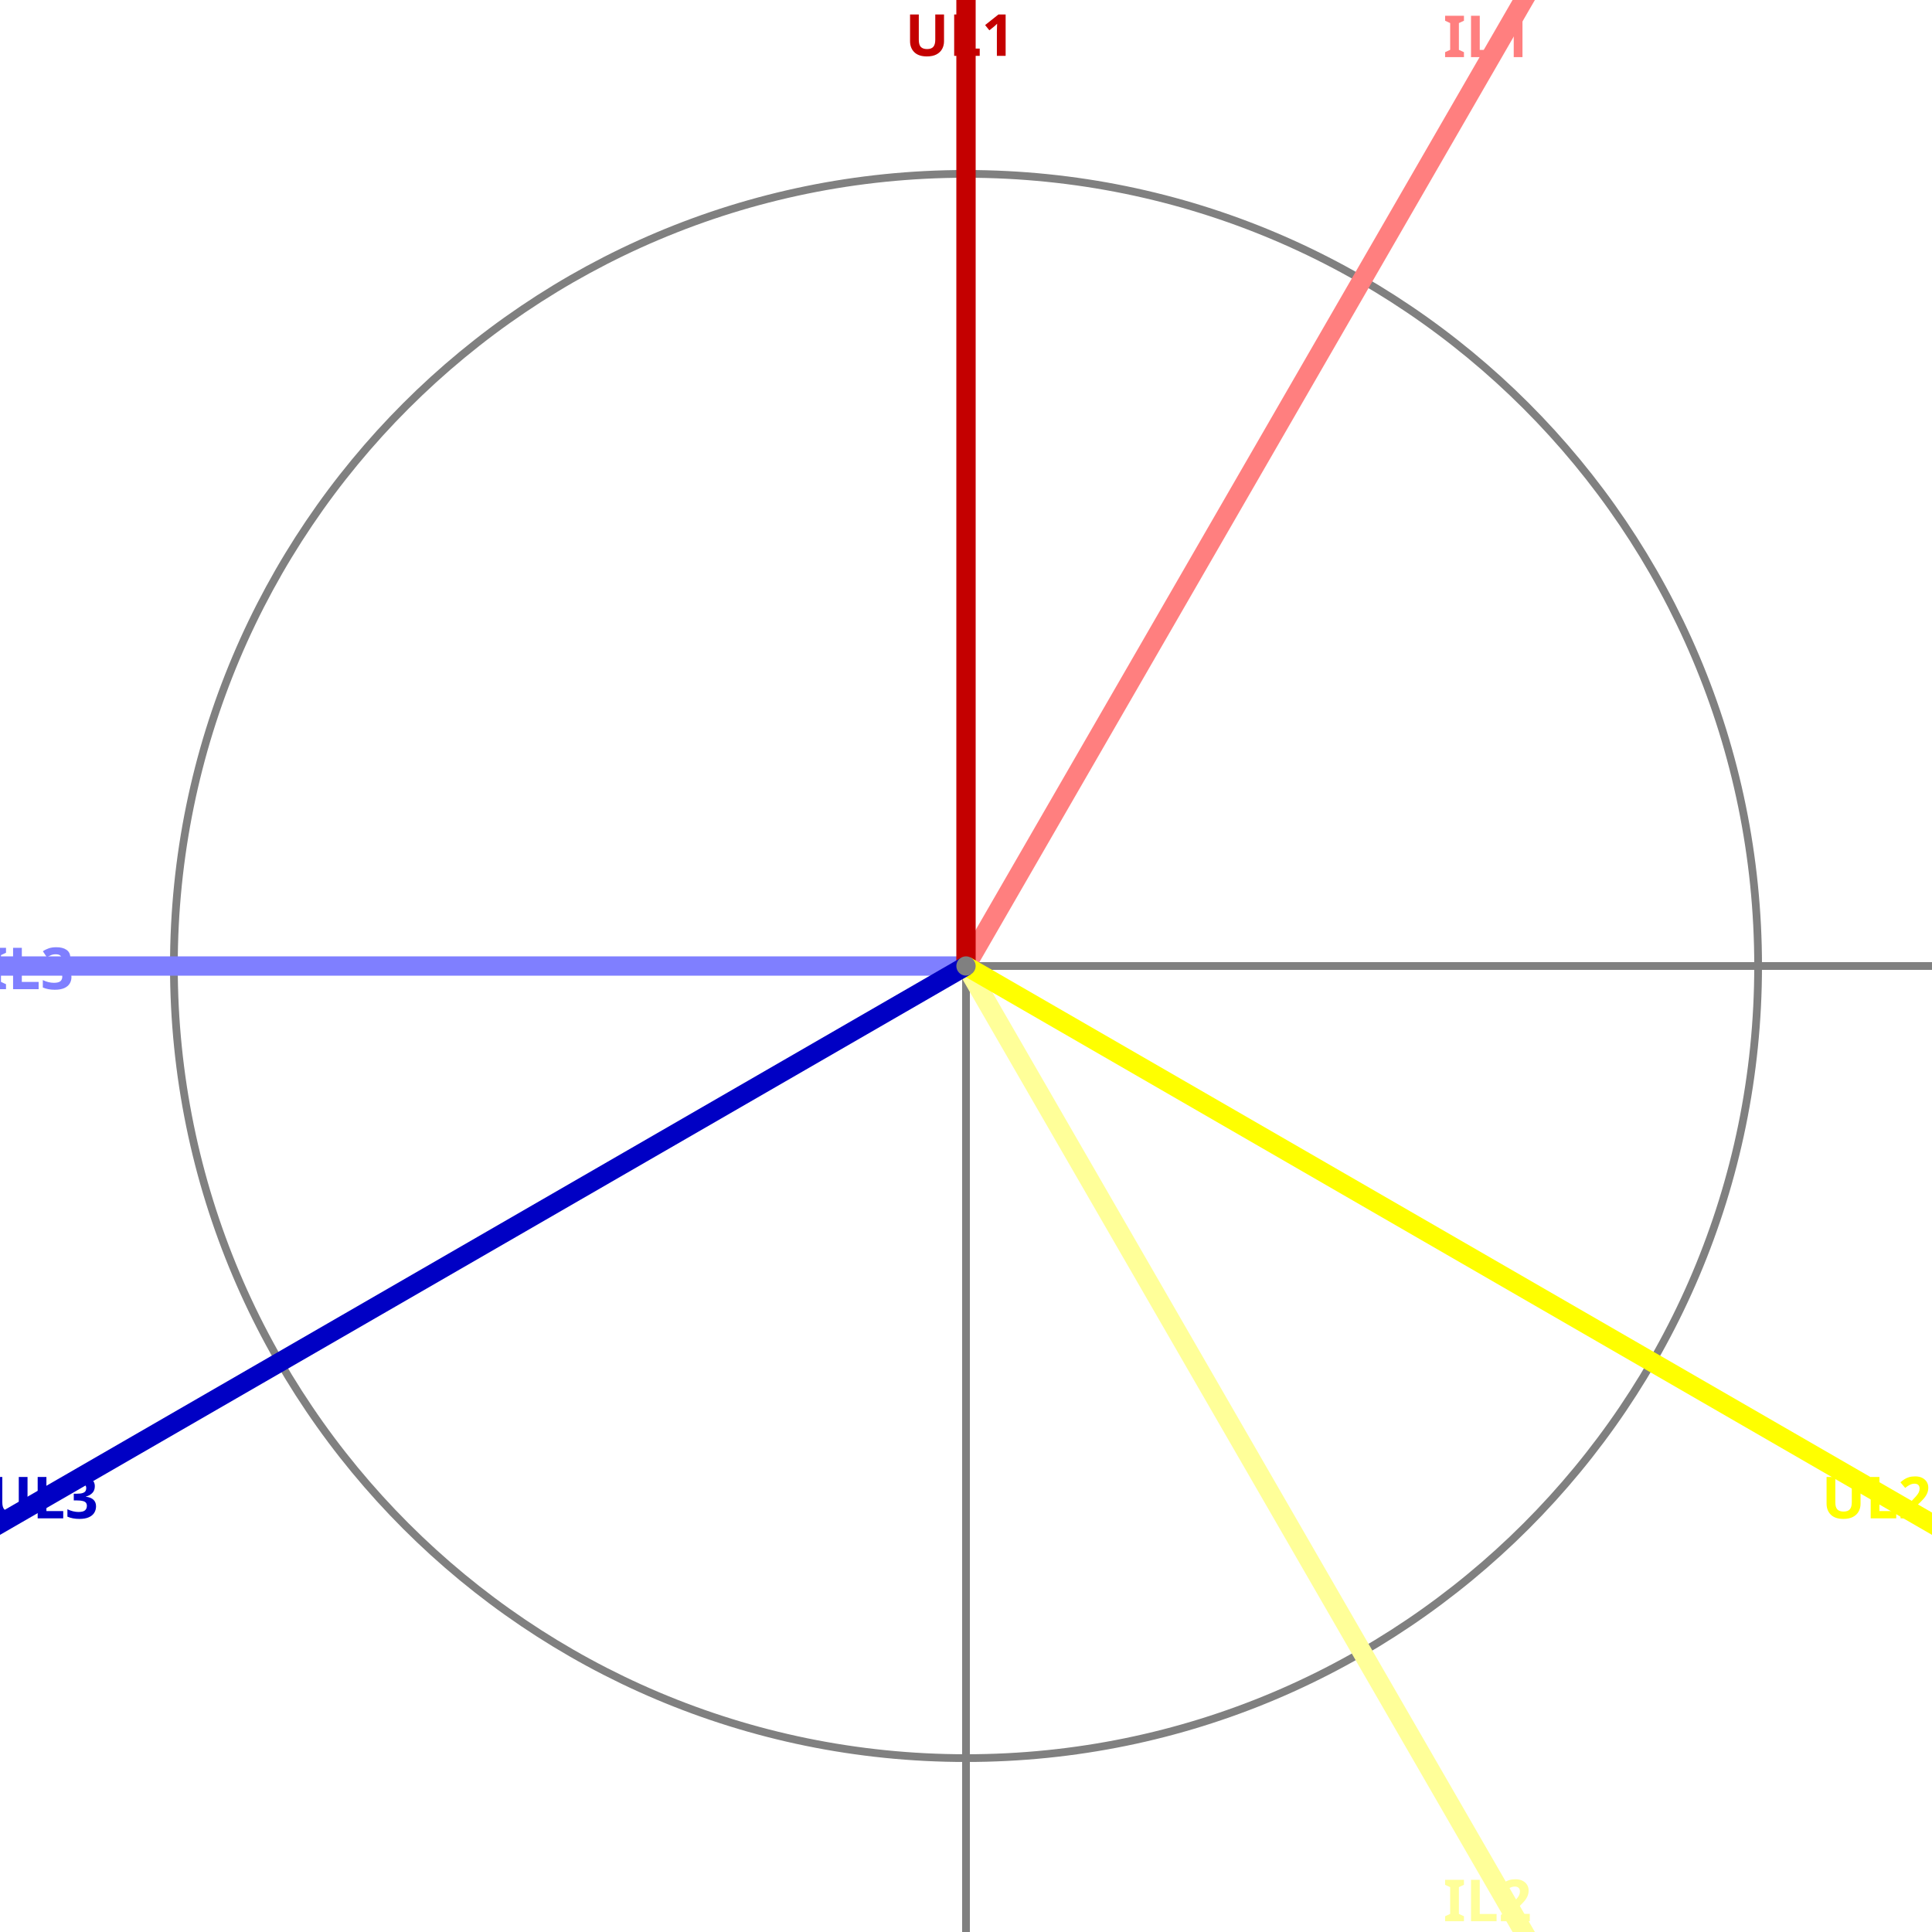
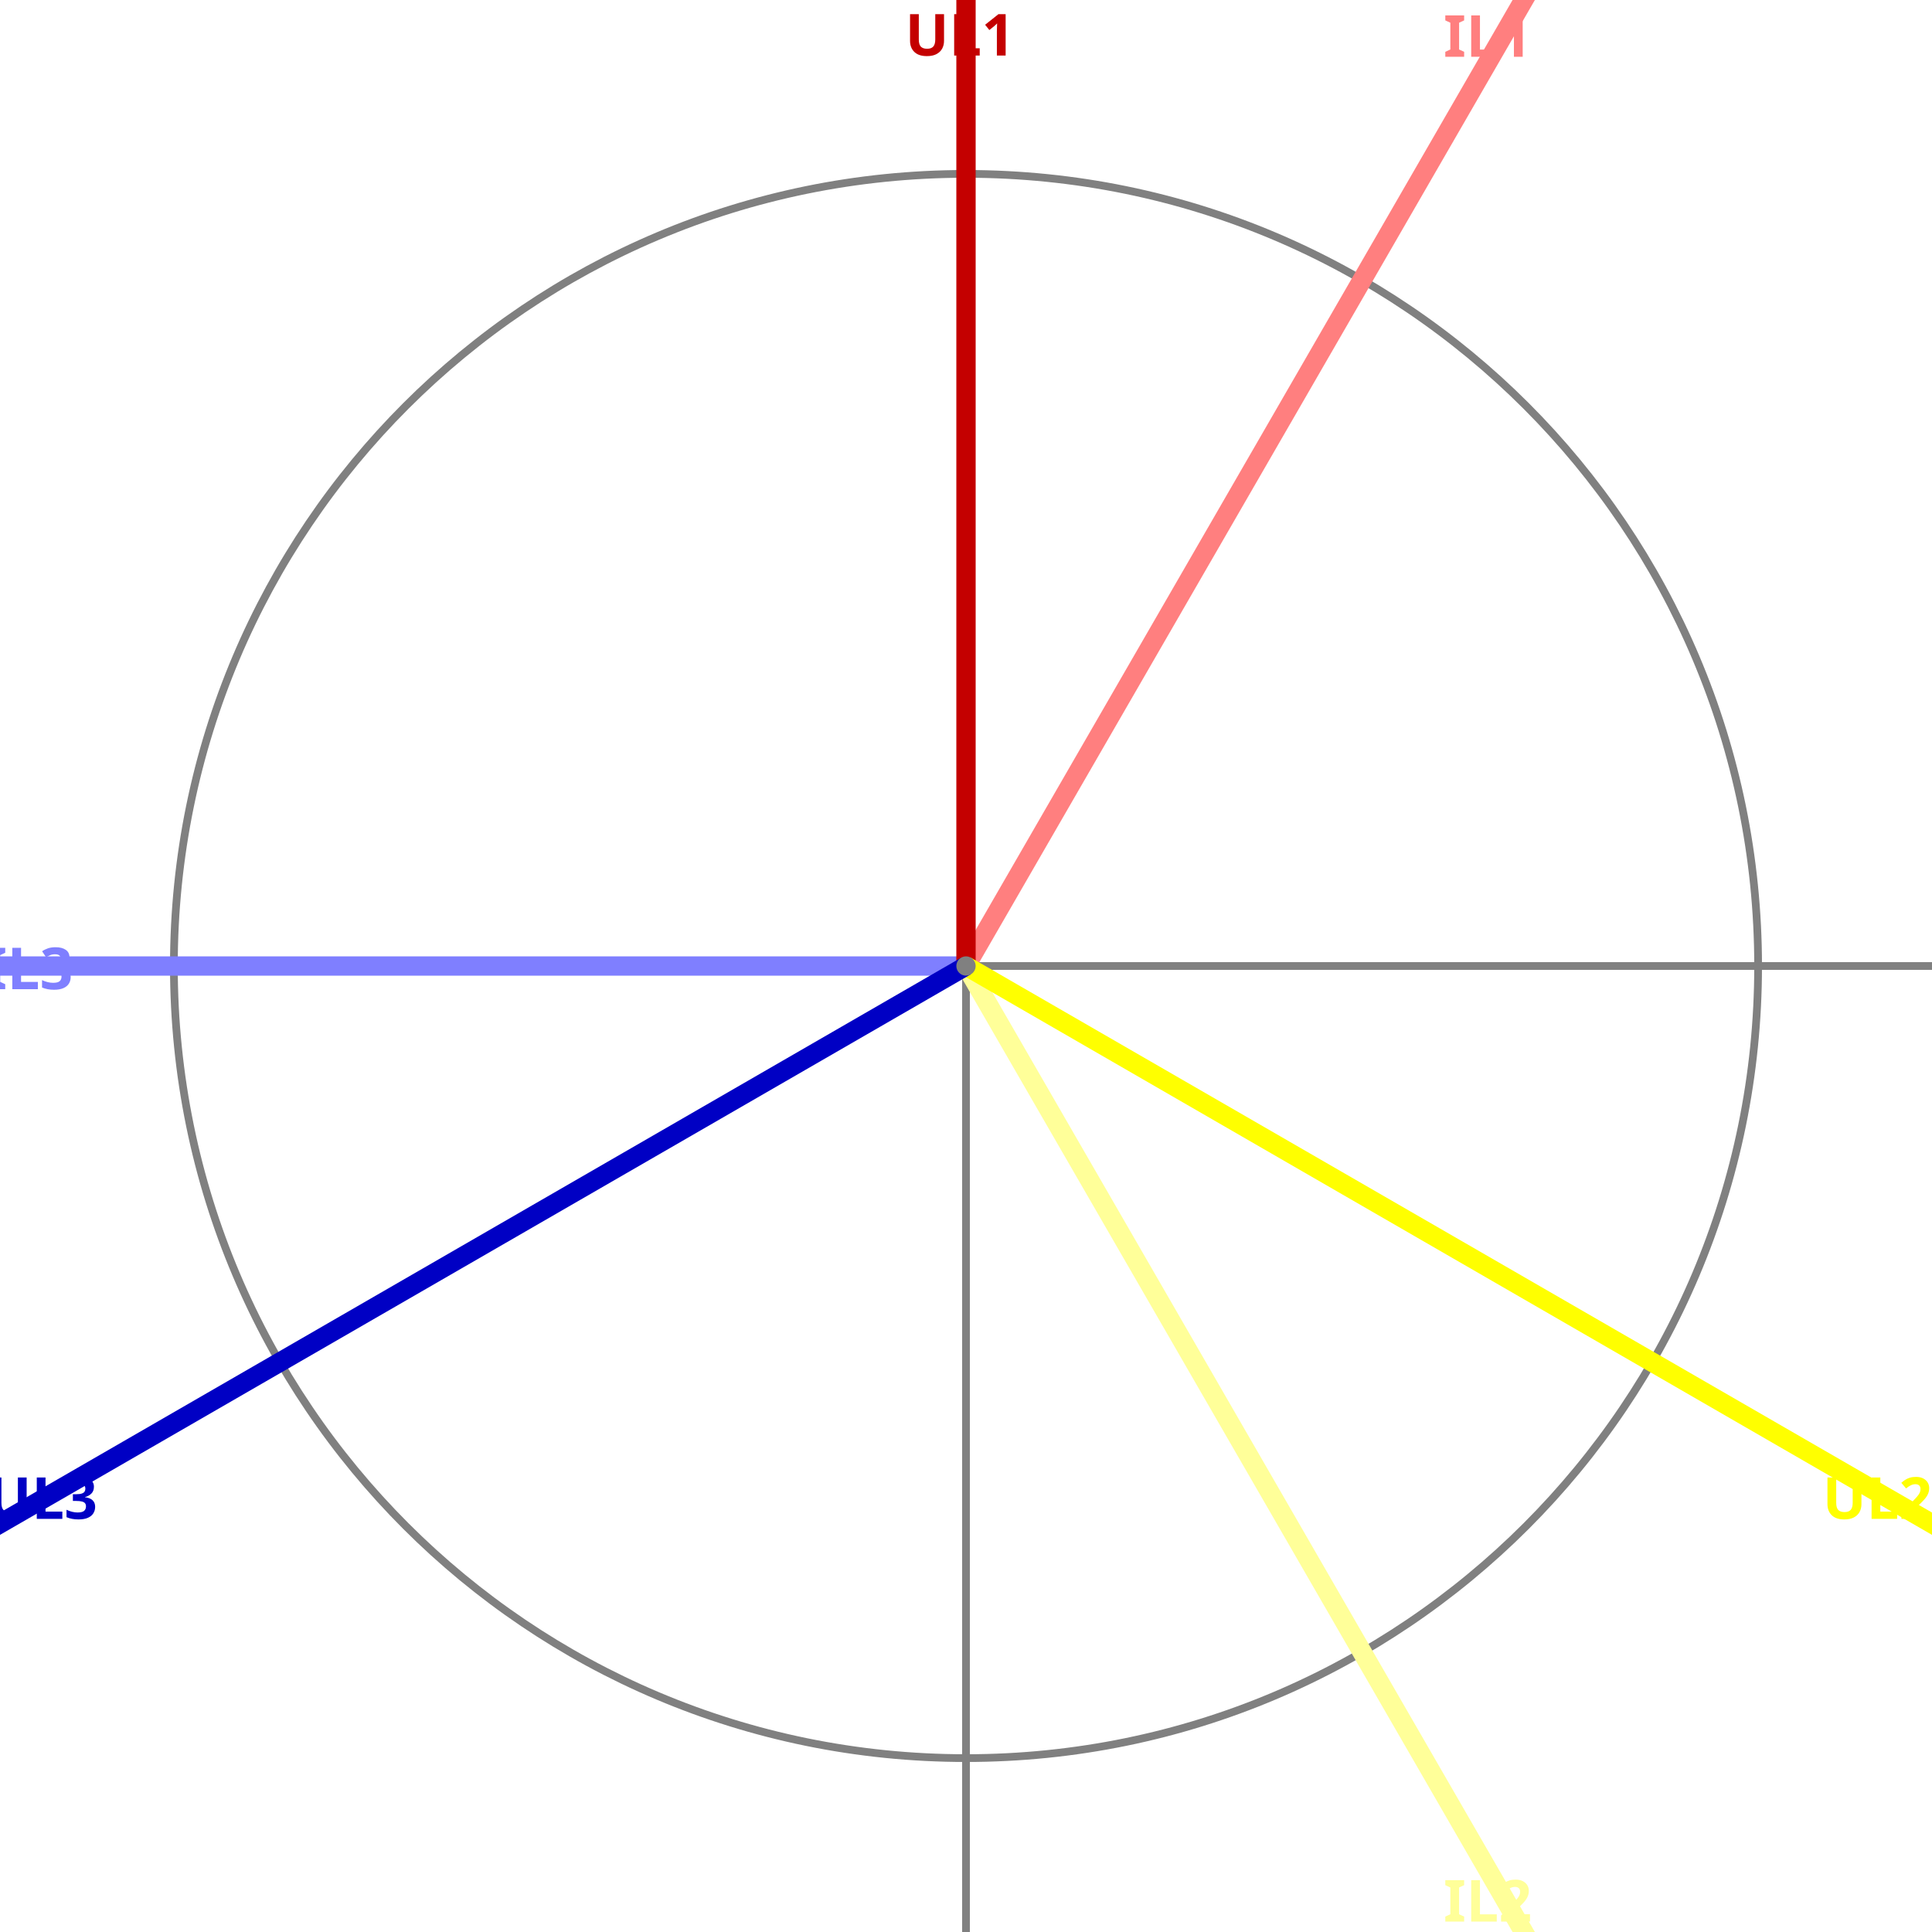
<svg xmlns="http://www.w3.org/2000/svg" width="705.556mm" height="705.556mm" viewBox="0 0 2000 2000" version="1.2" baseProfile="tiny">
  <defs>
</defs>
  <g fill="none" stroke="black" stroke-width="1" fill-rule="evenodd" stroke-linecap="square" stroke-linejoin="bevel">
    <g fill="none" stroke="#808080" stroke-opacity="1" stroke-width="8" stroke-linecap="square" stroke-linejoin="bevel" transform="matrix(1,0,0,1,0,0)" font-family="Sans" font-size="60" font-weight="570" font-style="normal">
      <polyline fill="none" vector-effect="none" points="0,1000 2000,1000 " />
      <polyline fill="none" vector-effect="none" points="1000,0 1000,2000 " />
      <path vector-effect="none" fill-rule="evenodd" d="M1820,1000 C1820,547.127 1452.87,180 1000,180 C547.127,180 180,547.127 180,1000 C180,1452.87 547.127,1820 1000,1820 C1452.87,1820 1820,1452.87 1820,1000 " />
    </g>
    <g fill="none" stroke="#ff7f7f" stroke-opacity="1" stroke-width="20" stroke-linecap="square" stroke-linejoin="bevel" transform="matrix(1,0,0,1,0,0)" font-family="Sans" font-size="60" font-weight="570" font-style="normal">
      <polyline fill="none" vector-effect="none" points="1005,991.34 1580,-4.59 " />
    </g>
    <g fill="none" stroke="none" transform="matrix(1,0,0,1,0,0)" font-family="Sans" font-size="60" font-weight="570" font-style="normal">
      <path vector-effect="none" fill-rule="evenodd" d="M1615,-65.211 L1606.52,-0.823 L1563.48,-25.676 L1615,-65.211" />
    </g>
    <g fill="#ff7f7f" fill-opacity="1" stroke="none" transform="matrix(1,0,0,1,0,0)" font-family="Sans" font-size="60" font-weight="570" font-style="normal">
      <path vector-effect="none" fill-rule="evenodd" d="M1615,-65.211 L1606.52,-0.823 L1563.48,-25.676" />
    </g>
    <g fill="none" stroke="#ffff99" stroke-opacity="1" stroke-width="20" stroke-linecap="square" stroke-linejoin="bevel" transform="matrix(1,0,0,1,0,0)" font-family="Sans" font-size="60" font-weight="570" font-style="normal">
      <polyline fill="none" vector-effect="none" points="1005,1008.66 1580,2004.59 " />
    </g>
    <g fill="none" stroke="none" transform="matrix(1,0,0,1,0,0)" font-family="Sans" font-size="60" font-weight="570" font-style="normal">
      <path vector-effect="none" fill-rule="evenodd" d="M1615,2065.21 L1563.48,2025.68 L1606.52,2000.82 L1615,2065.21" />
    </g>
    <g fill="#ffff99" fill-opacity="1" stroke="none" transform="matrix(1,0,0,1,0,0)" font-family="Sans" font-size="60" font-weight="570" font-style="normal">
      <path vector-effect="none" fill-rule="evenodd" d="M1615,2065.21 L1563.48,2025.68 L1606.52,2000.82" />
    </g>
    <g fill="none" stroke="#7f7fff" stroke-opacity="1" stroke-width="20" stroke-linecap="square" stroke-linejoin="bevel" transform="matrix(1,0,0,1,0,0)" font-family="Sans" font-size="60" font-weight="570" font-style="normal">
      <polyline fill="none" vector-effect="none" points="990,1000 -160,1000 " />
    </g>
    <g fill="none" stroke="none" transform="matrix(1,0,0,1,0,0)" font-family="Sans" font-size="60" font-weight="570" font-style="normal">
      <path vector-effect="none" fill-rule="evenodd" d="M-230,1000 L-170,975.147 L-170,1024.85 L-230,1000" />
    </g>
    <g fill="#7f7fff" fill-opacity="1" stroke="none" transform="matrix(1,0,0,1,0,0)" font-family="Sans" font-size="60" font-weight="570" font-style="normal">
      <path vector-effect="none" fill-rule="evenodd" d="M-230,1000 L-170,975.147 L-170,1024.85" />
    </g>
    <g fill="none" stroke="#c40000" stroke-opacity="1" stroke-width="20" stroke-linecap="square" stroke-linejoin="bevel" transform="matrix(1,0,0,1,0,0)" font-family="Sans" font-size="60" font-weight="570" font-style="normal">
      <polyline fill="none" vector-effect="none" points="1000,990 1000,-160 " />
    </g>
    <g fill="none" stroke="none" transform="matrix(1,0,0,1,0,0)" font-family="Sans" font-size="60" font-weight="570" font-style="normal">
      <path vector-effect="none" fill-rule="evenodd" d="M1000,-230 L1024.85,-170 L975.147,-170 L1000,-230" />
    </g>
    <g fill="#c40000" fill-opacity="1" stroke="none" transform="matrix(1,0,0,1,0,0)" font-family="Sans" font-size="60" font-weight="570" font-style="normal">
      <path vector-effect="none" fill-rule="evenodd" d="M1000,-230 L1024.85,-170 L975.147,-170" />
    </g>
    <g fill="none" stroke="#ffff00" stroke-opacity="1" stroke-width="20" stroke-linecap="square" stroke-linejoin="bevel" transform="matrix(1,0,0,1,0,0)" font-family="Sans" font-size="60" font-weight="570" font-style="normal">
      <polyline fill="none" vector-effect="none" points="1008.66,1005 2004.59,1580 " />
    </g>
    <g fill="none" stroke="none" transform="matrix(1,0,0,1,0,0)" font-family="Sans" font-size="60" font-weight="570" font-style="normal">
      <path vector-effect="none" fill-rule="evenodd" d="M2065.21,1615 L2000.82,1606.52 L2025.68,1563.48 L2065.21,1615" />
    </g>
    <g fill="#ffff00" fill-opacity="1" stroke="none" transform="matrix(1,0,0,1,0,0)" font-family="Sans" font-size="60" font-weight="570" font-style="normal">
      <path vector-effect="none" fill-rule="evenodd" d="M2065.21,1615 L2000.82,1606.52 L2025.68,1563.48" />
    </g>
    <g fill="none" stroke="#0000c4" stroke-opacity="1" stroke-width="20" stroke-linecap="square" stroke-linejoin="bevel" transform="matrix(1,0,0,1,0,0)" font-family="Sans" font-size="60" font-weight="570" font-style="normal">
      <polyline fill="none" vector-effect="none" points="991.34,1005 -4.589,1580 " />
    </g>
    <g fill="none" stroke="none" transform="matrix(1,0,0,1,0,0)" font-family="Sans" font-size="60" font-weight="570" font-style="normal">
      <path vector-effect="none" fill-rule="evenodd" d="M-65.211,1615 L-25.676,1563.48 L-0.823,1606.52 L-65.211,1615" />
    </g>
    <g fill="#0000c4" fill-opacity="1" stroke="none" transform="matrix(1,0,0,1,0,0)" font-family="Sans" font-size="60" font-weight="570" font-style="normal">
      <path vector-effect="none" fill-rule="evenodd" d="M-65.211,1615 L-25.676,1563.48 L-0.823,1606.52" />
    </g>
    <g fill="none" stroke="#c40000" stroke-opacity="1" stroke-width="1" stroke-linecap="square" stroke-linejoin="bevel" transform="matrix(1,0,0,1,0,0)" font-family="Sans" font-size="60" font-weight="570" font-style="normal">
-       <text fill="#c40000" fill-opacity="1" stroke="none" xml:space="preserve" x="936.984" y="57.81" font-family="Sans" font-size="60" font-weight="570" font-style="normal">UL1</text>
+       <text fill="#c40000" fill-opacity="1" stroke="none" xml:space="preserve" x="936.984" y="57.495" font-family="Sans" font-size="60" font-weight="570" font-style="normal">UL1</text>
    </g>
    <g fill="none" stroke="#ffff00" stroke-opacity="1" stroke-width="1" stroke-linecap="square" stroke-linejoin="bevel" transform="matrix(1,0,0,1,0,0)" font-family="Sans" font-size="60" font-weight="570" font-style="normal">
-       <text fill="#ffff00" fill-opacity="1" stroke="none" xml:space="preserve" x="1885.77" y="1571.78" font-family="Sans" font-size="60" font-weight="570" font-style="normal">UL2</text>
+       <text fill="#ffff00" fill-opacity="1" stroke="none" xml:space="preserve" x="1886.69" y="1572.31" font-family="Sans" font-size="60" font-weight="570" font-style="normal">UL2</text>
    </g>
    <g fill="none" stroke="#0000c4" stroke-opacity="1" stroke-width="1" stroke-linecap="square" stroke-linejoin="bevel" transform="matrix(1,0,0,1,0,0)" font-family="Sans" font-size="60" font-weight="570" font-style="normal">
-       <text fill="#0000c4" fill-opacity="1" stroke="none" xml:space="preserve" x="-11.766" y="1571.78" font-family="Sans" font-size="60" font-weight="570" font-style="normal">UL3</text>
+       <text fill="#0000c4" fill-opacity="1" stroke="none" xml:space="preserve" x="-12.688" y="1572.31" font-family="Sans" font-size="60" font-weight="570" font-style="normal">UL3</text>
    </g>
    <g fill="none" stroke="#ff7f7f" stroke-opacity="1" stroke-width="1" stroke-linecap="square" stroke-linejoin="bevel" transform="matrix(1,0,0,1,0,0)" font-family="Sans" font-size="60" font-weight="570" font-style="normal">
-       <text fill="#ff7f7f" fill-opacity="1" stroke="none" xml:space="preserve" x="1494.05" y="59.158" font-family="Sans" font-size="60" font-weight="570" font-style="normal">IL1</text>
+       <text fill="#ff7f7f" fill-opacity="1" stroke="none" xml:space="preserve" x="1494.25" y="58.796" font-family="Sans" font-size="60" font-weight="570" font-style="normal">IL1</text>
    </g>
    <g fill="none" stroke="#ffff99" stroke-opacity="1" stroke-width="1" stroke-linecap="square" stroke-linejoin="bevel" transform="matrix(1,0,0,1,0,0)" font-family="Sans" font-size="60" font-weight="570" font-style="normal">
-       <text fill="#ffff99" fill-opacity="1" stroke="none" xml:space="preserve" x="1494.05" y="1988.84" font-family="Sans" font-size="60" font-weight="570" font-style="normal">IL2</text>
+       <text fill="#ffff99" fill-opacity="1" stroke="none" xml:space="preserve" x="1494.25" y="1989.2" font-family="Sans" font-size="60" font-weight="570" font-style="normal">IL2</text>
    </g>
    <g fill="none" stroke="#7f7fff" stroke-opacity="1" stroke-width="1" stroke-linecap="square" stroke-linejoin="bevel" transform="matrix(1,0,0,1,0,0)" font-family="Sans" font-size="60" font-weight="570" font-style="normal">
-       <text fill="#7f7fff" fill-opacity="1" stroke="none" xml:space="preserve" x="-15.203" y="1024" font-family="Sans" font-size="60" font-weight="570" font-style="normal">IL3</text>
+       <text fill="#7f7fff" fill-opacity="1" stroke="none" xml:space="preserve" x="-16" y="1024" font-family="Sans" font-size="60" font-weight="570" font-style="normal">IL3</text>
    </g>
    <g fill="#808080" fill-opacity="1" stroke="none" transform="matrix(1,0,0,1,0,0)" font-family="Sans" font-size="60" font-weight="570" font-style="normal">
      <circle cx="1000" cy="1000" r="10" />
    </g>
  </g>
</svg>
